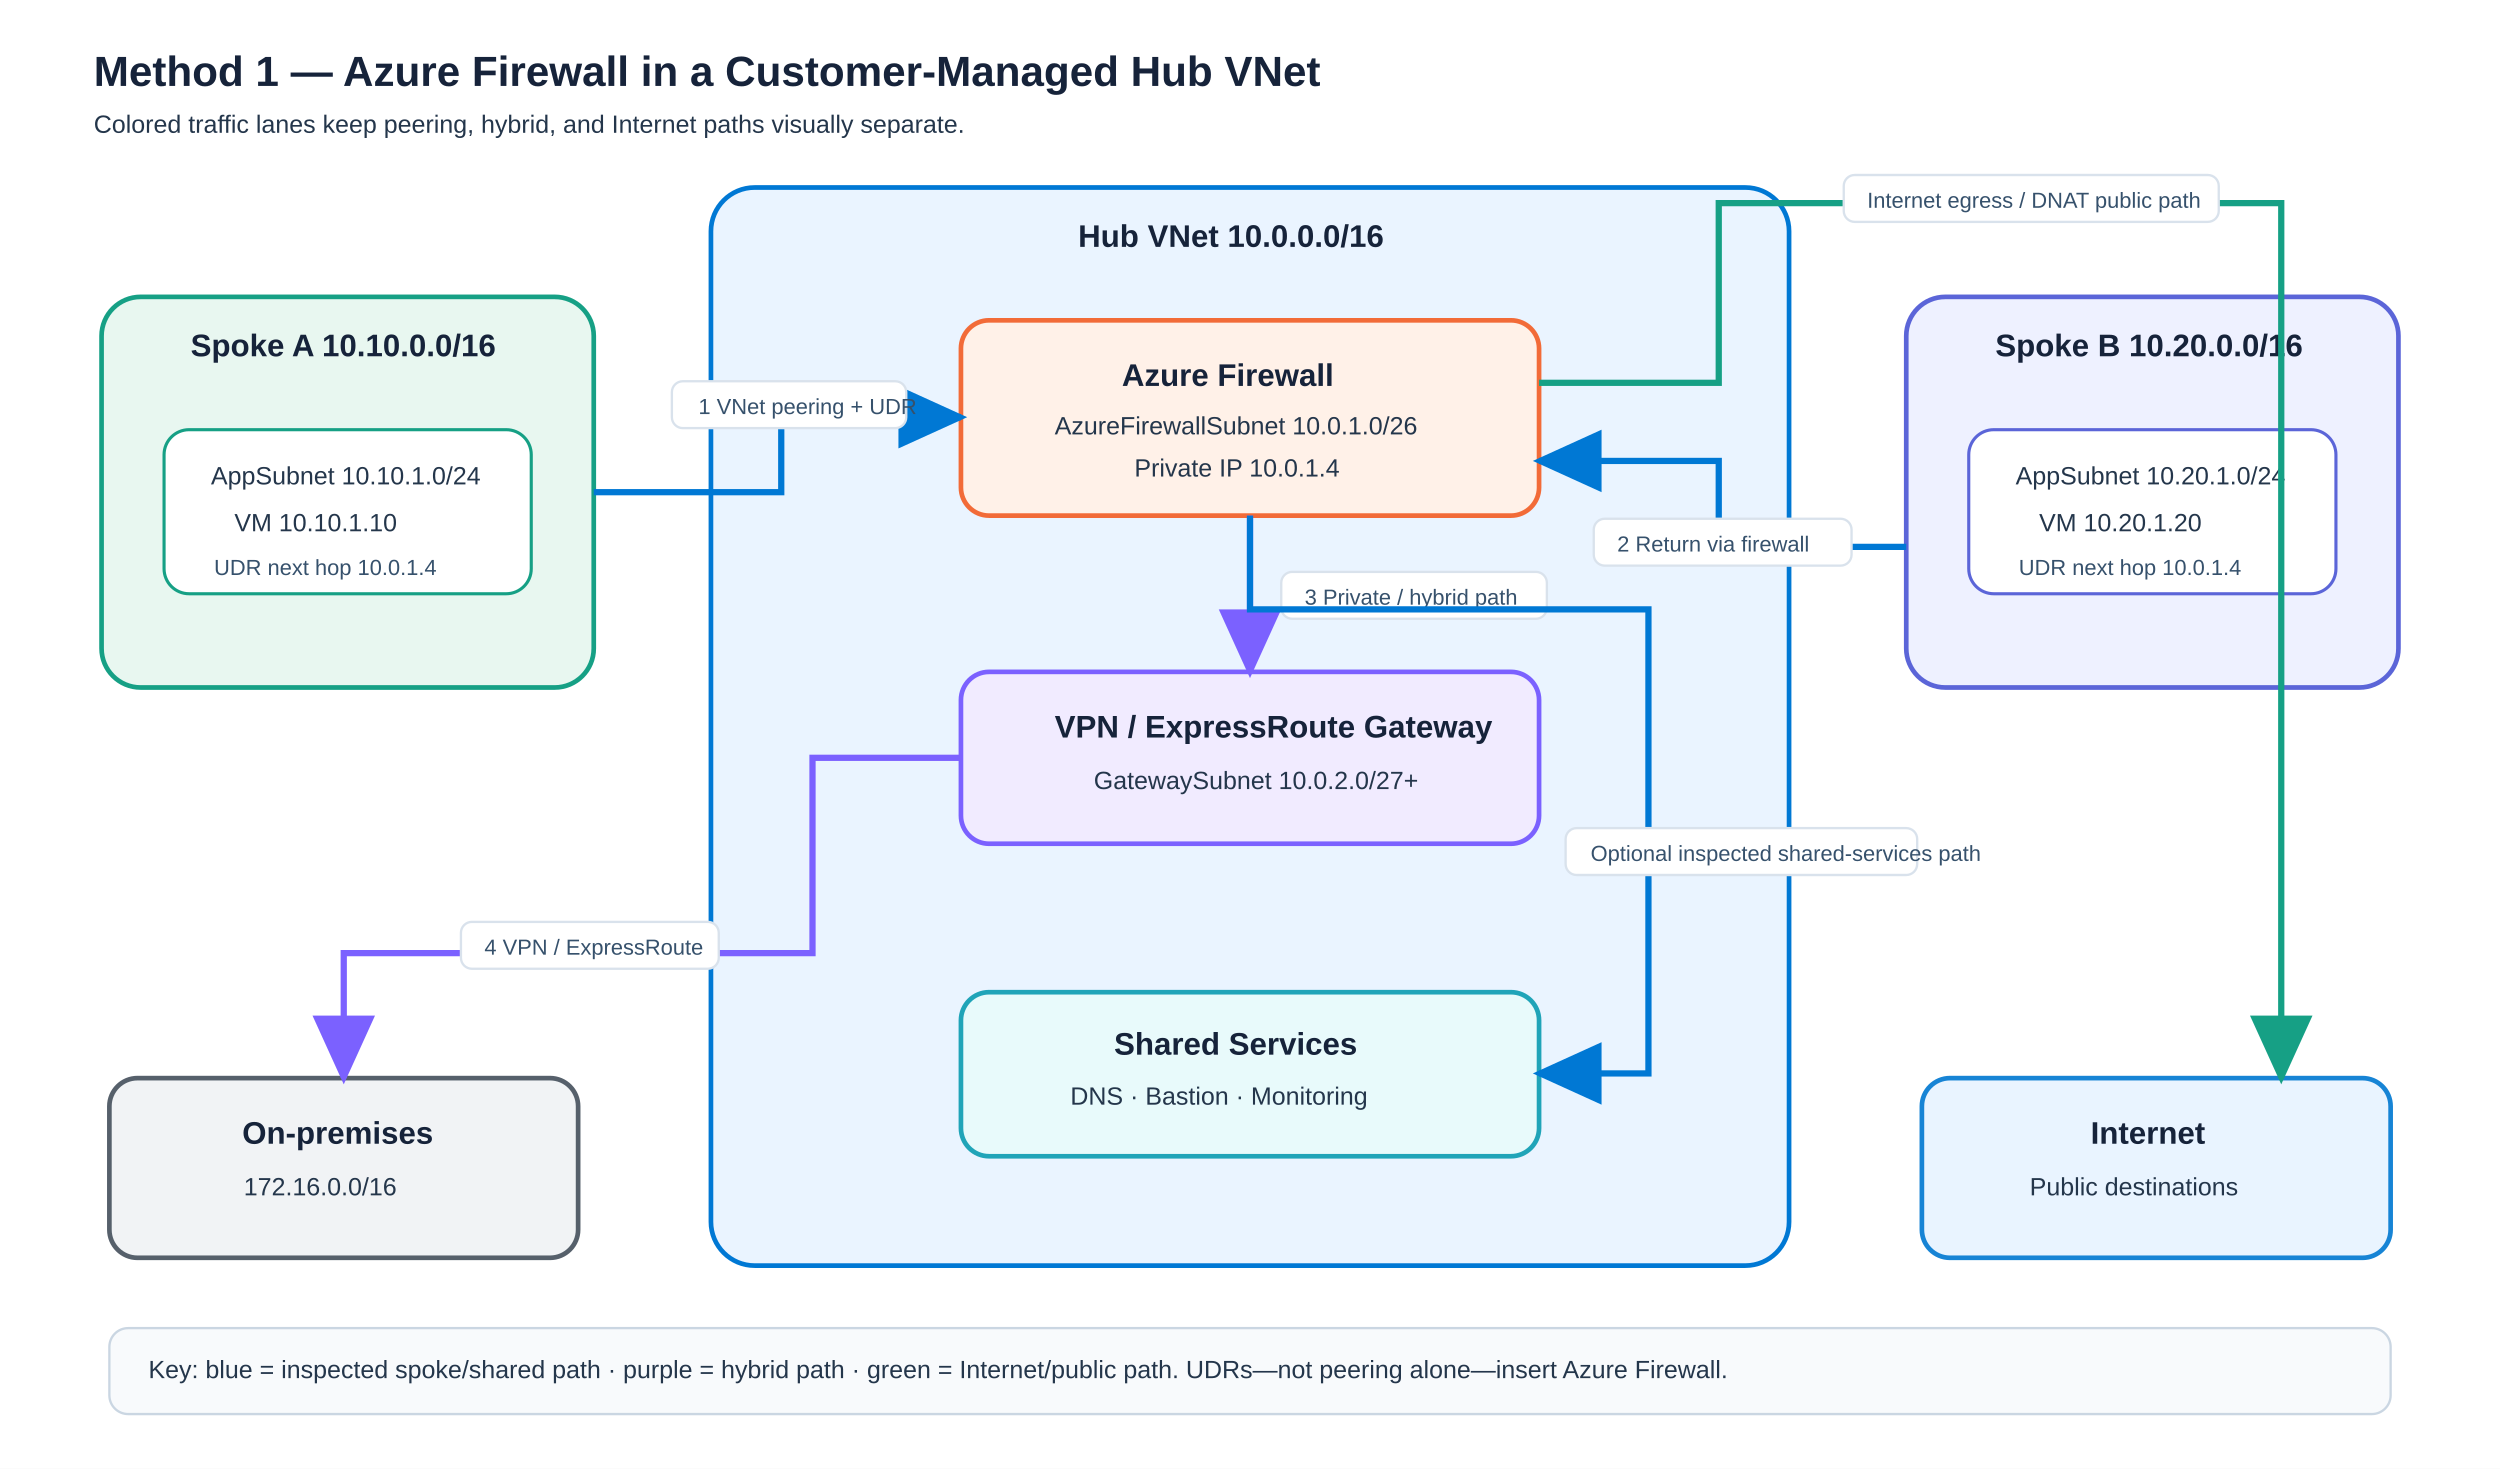
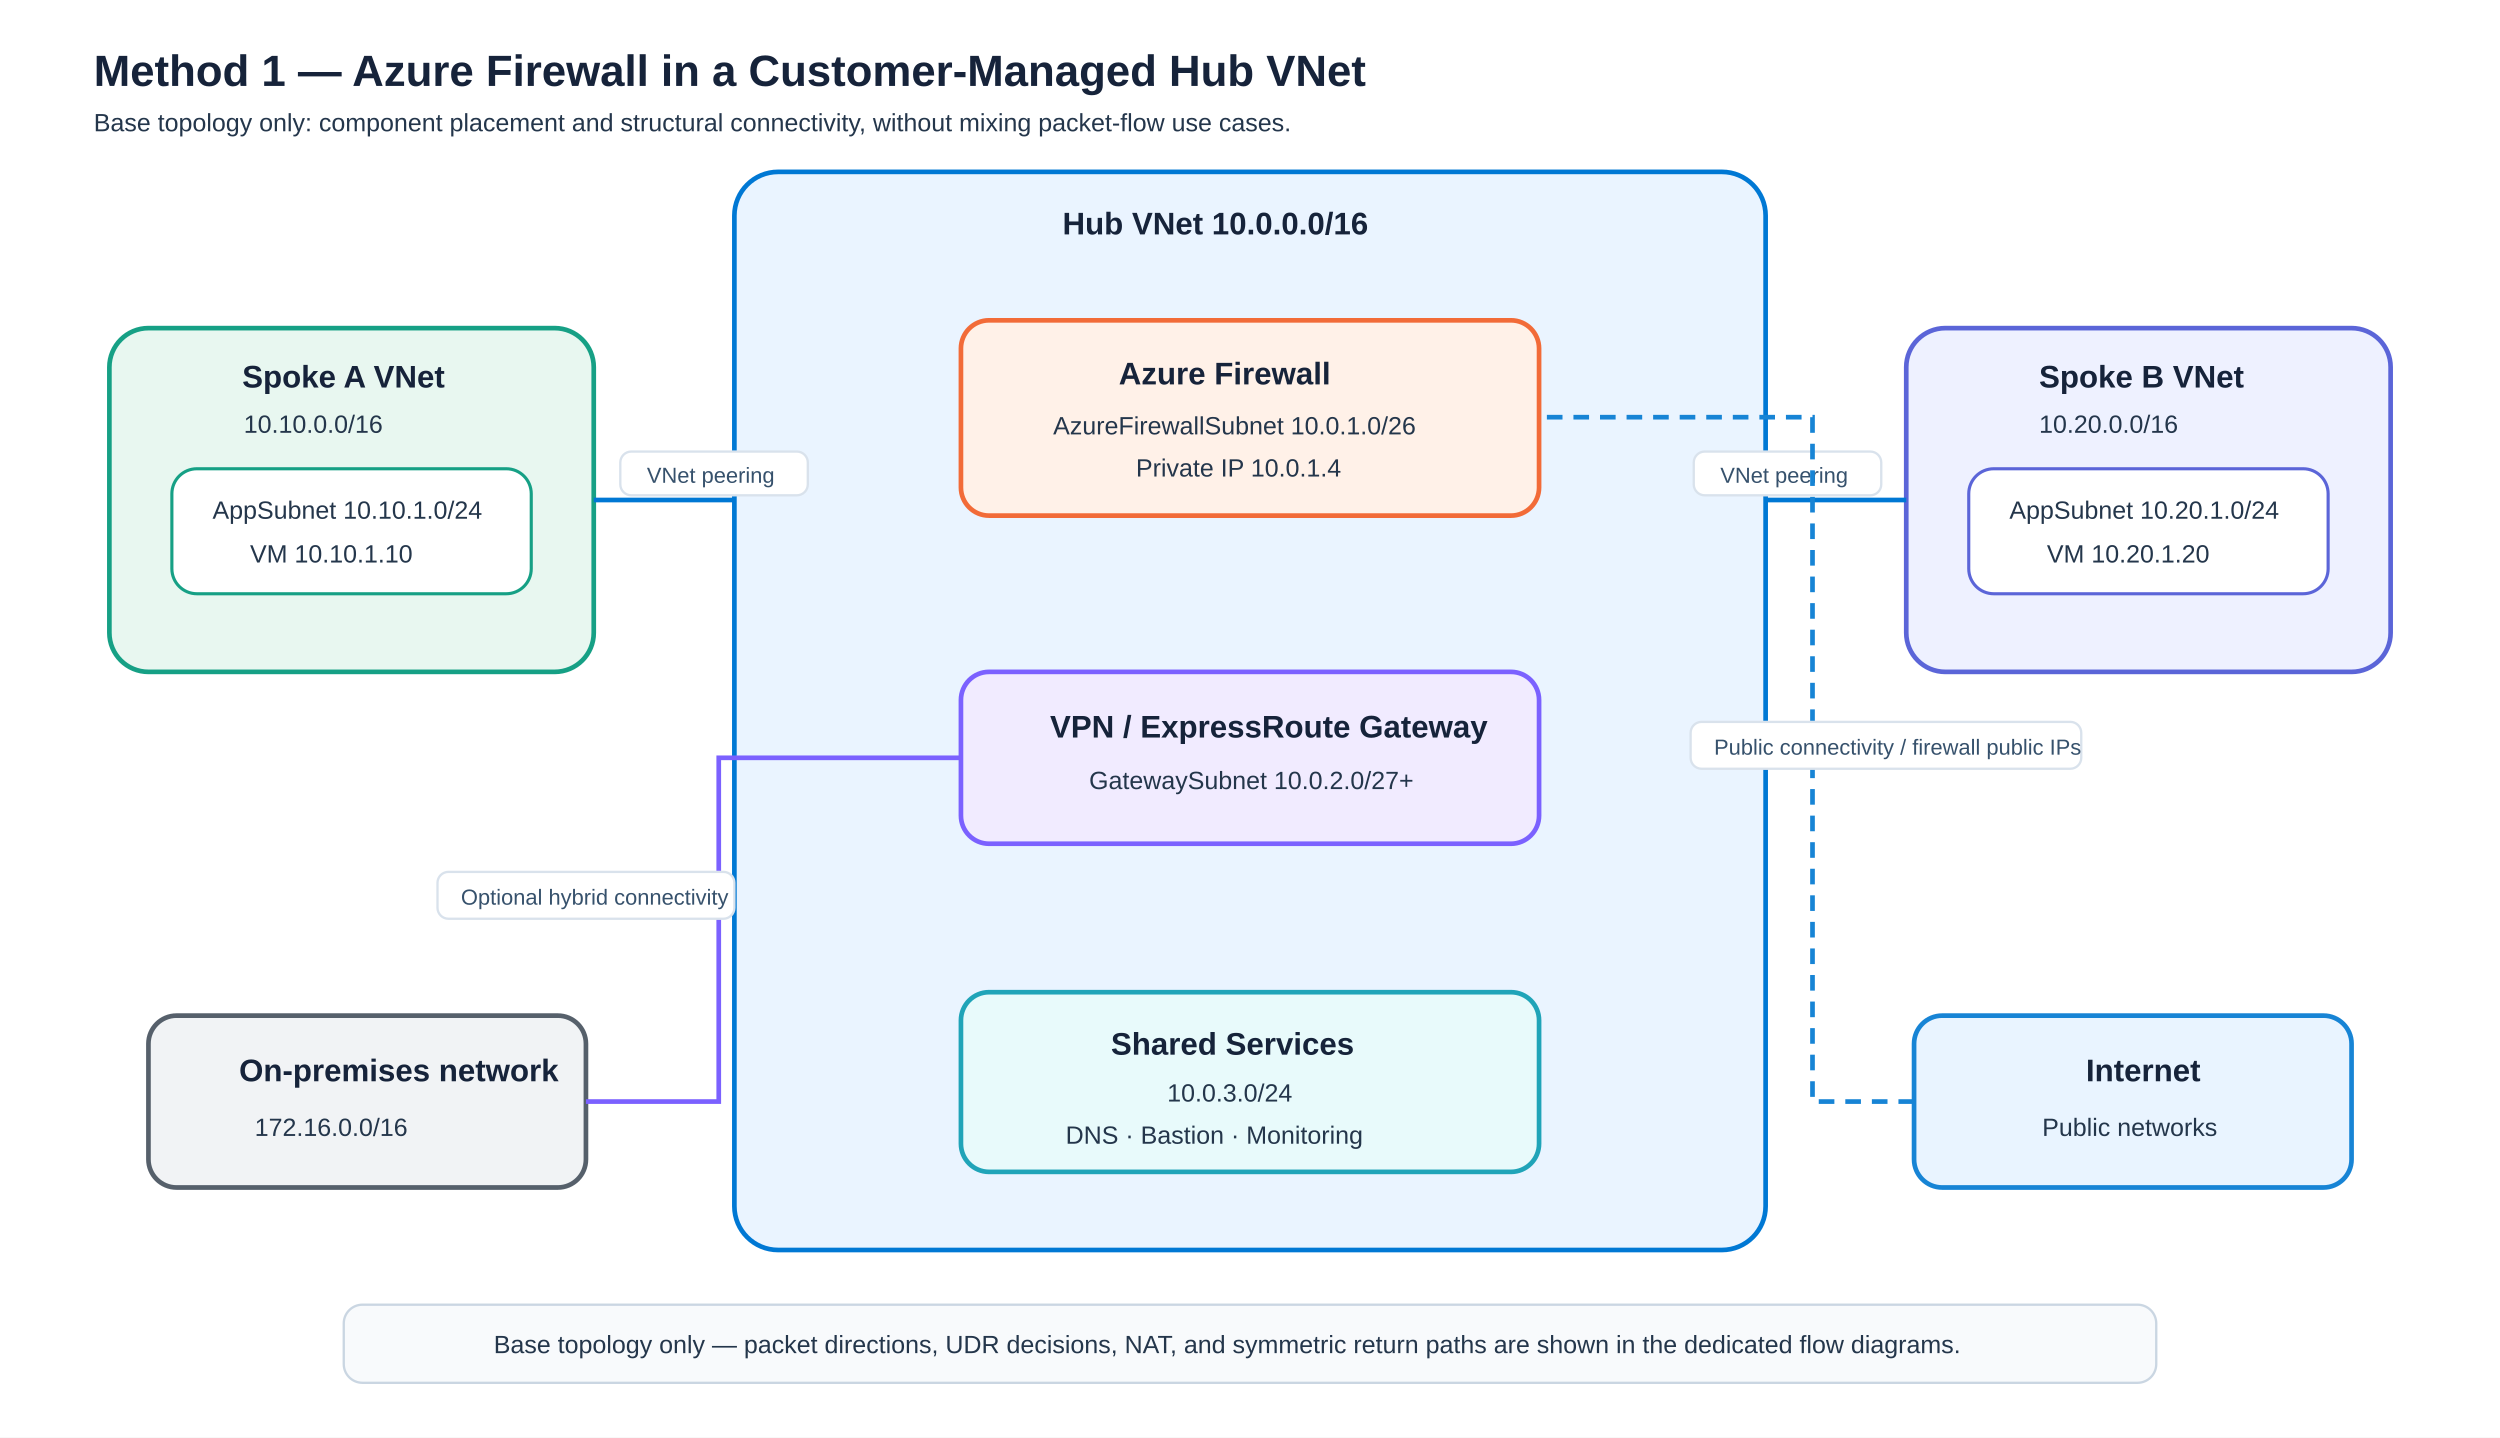
- <svg xmlns="http://www.w3.org/2000/svg" width="1600" height="940" viewBox="0 0 1600 940">
+ <svg xmlns="http://www.w3.org/2000/svg" width="1600" height="920" viewBox="0 0 1600 920">
  <defs>
-     <marker id="blue" markerWidth="12" markerHeight="12" refX="10" refY="5" orient="auto">
-       <path d="M0,0 L0,10 L11,5 z" fill="#0078D4" />
-     </marker>
-     <marker id="purple" markerWidth="12" markerHeight="12" refX="10" refY="5" orient="auto">
-       <path d="M0,0 L0,10 L11,5 z" fill="#7B61FF" />
-     </marker>
-     <marker id="green" markerWidth="12" markerHeight="12" refX="10" refY="5" orient="auto">
-       <path d="M0,0 L0,10 L11,5 z" fill="#16A085" />
-     </marker>
    <style>
-  .title{font:700 27px Arial,sans-serif;fill:#16233A}.h{font:700 20px Arial,sans-serif;fill:#16233A}.s{font:16px Arial,sans-serif;fill:#24364B}.tiny{font:14px Arial,sans-serif;fill:#36516C}
-  .hub{fill:#EAF4FF;stroke:#0078D4;stroke-width:3}.spokeA{fill:#E8F7F0;stroke:#16A085;stroke-width:3}.spokeB{fill:#EEF1FF;stroke:#5B65D8;stroke-width:3}
-  .fw{fill:#FFF1E8;stroke:#F26B38;stroke-width:3}.gw{fill:#F1EBFF;stroke:#7B61FF;stroke-width:3}.shared{fill:#E8FAFB;stroke:#20A4B8;stroke-width:3}.onprem{fill:#F1F3F5;stroke:#56606B;stroke-width:3}.internet{fill:#E9F4FF;stroke:#1784D5;stroke-width:3}
-  .flow{fill:none;stroke:#0078D4;stroke-width:4;marker-end:url(#blue)}.hybrid{fill:none;stroke:#7B61FF;stroke-width:4;marker-end:url(#purple)}.public{fill:none;stroke:#16A085;stroke-width:4;marker-end:url(#green)}
-  .label{fill:#fff;stroke:#D9E2EC;stroke-width:1.5;rx:7}
-  </style>
+ .title{font:700 28px Arial,sans-serif;fill:#16233A}.h{font:700 20px Arial,sans-serif;fill:#16233A}.s{font:16px Arial,sans-serif;fill:#24364B}.tiny{font:14px Arial,sans-serif;fill:#36516C}
+ .hub{fill:#EAF4FF;stroke:#0078D4;stroke-width:3}.spokeA{fill:#E8F7F0;stroke:#16A085;stroke-width:3}.spokeB{fill:#EEF1FF;stroke:#5B65D8;stroke-width:3}.fw{fill:#FFF1E8;stroke:#F26B38;stroke-width:3}.gw{fill:#F1EBFF;stroke:#7B61FF;stroke-width:3}.shared{fill:#E8FAFB;stroke:#20A4B8;stroke-width:3}.onprem{fill:#F1F3F5;stroke:#56606B;stroke-width:3}.internet{fill:#E9F4FF;stroke:#1784D5;stroke-width:3}.peer{fill:none;stroke:#0078D4;stroke-width:3}.hybrid{fill:none;stroke:#7B61FF;stroke-width:3}.public{fill:none;stroke:#1784D5;stroke-width:3;stroke-dasharray:10 7}.label{fill:#fff;stroke:#D9E2EC;stroke-width:1.5}.note{fill:#F8FAFC;stroke:#CAD6E2;stroke-width:1.5}
+ </style>
  </defs>
-   <rect width="1600" height="940" fill="#FFFFFF" />
+   <rect width="1600" height="920" fill="#FFFFFF" />
  <text x="60" y="55" class="title">Method 1 — Azure Firewall in a Customer-Managed Hub VNet</text>
-   <text x="60" y="85" class="s">Colored traffic lanes keep peering, hybrid, and Internet paths visually separate.</text>
-   <rect x="455" y="120" width="690" height="690" rx="28" class="hub" />
-   <text x="690" y="158" class="h">Hub VNet 10.0.0.0/16</text>
+   <text x="60" y="84" class="s">Base topology only: component placement and structural connectivity, without mixing packet-flow use cases.</text>
+   <rect x="470" y="110" width="660" height="690" rx="28" class="hub" />
+   <text x="680" y="150" class="h">Hub VNet 10.0.0.0/16</text>
  <rect x="615" y="205" width="370" height="125" rx="18" class="fw" />
-   <text x="718" y="247" class="h">Azure Firewall</text>
-   <text x="675" y="278" class="s">AzureFirewallSubnet 10.0.1.0/26</text>
-   <text x="726" y="305" class="s">Private IP 10.0.1.4</text>
+   <text x="716" y="246" class="h">Azure Firewall</text>
+   <text x="674" y="278" class="s">AzureFirewallSubnet 10.0.1.0/26</text>
+   <text x="727" y="305" class="s">Private IP 10.0.1.4</text>
  <rect x="615" y="430" width="370" height="110" rx="18" class="gw" />
-   <text x="675" y="472" class="h">VPN / ExpressRoute Gateway</text>
-   <text x="700" y="505" class="s">GatewaySubnet 10.0.2.0/27+</text>
-   <rect x="615" y="635" width="370" height="105" rx="18" class="shared" />
-   <text x="713" y="675" class="h">Shared Services</text>
-   <text x="685" y="707" class="s">DNS · Bastion · Monitoring</text>
-   <rect x="65" y="190" width="315" height="250" rx="25" class="spokeA" />
-   <text x="122" y="228" class="h">Spoke A 10.10.0.0/16</text>
-   <rect x="105" y="275" width="235" height="105" rx="16" fill="#FFFFFF" stroke="#16A085" stroke-width="2" />
-   <text x="135" y="310" class="s">AppSubnet 10.10.1.0/24</text>
-   <text x="150" y="340" class="s">VM 10.10.1.10</text>
-   <text x="137" y="368" class="tiny">UDR next hop 10.0.1.4</text>
-   <rect x="1220" y="190" width="315" height="250" rx="25" class="spokeB" />
-   <text x="1277" y="228" class="h">Spoke B 10.20.0.0/16</text>
-   <rect x="1260" y="275" width="235" height="105" rx="16" fill="#FFFFFF" stroke="#5B65D8" stroke-width="2" />
-   <text x="1290" y="310" class="s">AppSubnet 10.20.1.0/24</text>
-   <text x="1305" y="340" class="s">VM 10.20.1.20</text>
-   <text x="1292" y="368" class="tiny">UDR next hop 10.0.1.4</text>
-   <rect x="70" y="690" width="300" height="115" rx="18" class="onprem" />
-   <text x="155" y="732" class="h">On-premises</text>
-   <text x="156" y="765" class="s">172.16.0.0/16</text>
-   <rect x="1230" y="690" width="300" height="115" rx="18" class="internet" />
-   <text x="1338" y="732" class="h">Internet</text>
-   <text x="1299" y="765" class="s">Public destinations</text>
-   <path d="M380 315 H500 V267 H615" class="flow" />
-   <rect x="430" y="244" width="150" height="30" class="label" />
-   <text x="447" y="265" class="tiny">1  VNet peering + UDR</text>
-   <path d="M1220 350 H1100 V295 H985" class="flow" />
-   <rect x="1020" y="332" width="165" height="30" class="label" />
-   <text x="1035" y="353" class="tiny">2  Return via firewall</text>
-   <path d="M800 330 V430" class="hybrid" />
-   <rect x="820" y="366" width="170" height="30" class="label" />
-   <text x="835" y="387" class="tiny">3  Private / hybrid path</text>
-   <path d="M615 485 H520 V610 H220 V690" class="hybrid" />
-   <rect x="295" y="590" width="165" height="30" class="label" />
-   <text x="310" y="611" class="tiny">4  VPN / ExpressRoute</text>
-   <path d="M985 245 H1100 V130 H1460 V690" class="public" />
-   <rect x="1180" y="112" width="240" height="30" class="label" />
-   <text x="1195" y="133" class="tiny">Internet egress / DNAT public path</text>
-   <path d="M800 330 V390 H1055 V687 H985" class="flow" />
-   <rect x="1002" y="530" width="225" height="30" class="label" />
-   <text x="1018" y="551" class="tiny">Optional inspected shared-services path</text>
-   <rect x="70" y="850" width="1460" height="55" rx="12" fill="#F8FAFC" stroke="#CAD6E2" stroke-width="1.5" />
-   <text x="95" y="882" class="s">Key: blue = inspected spoke/shared path · purple = hybrid path · green = Internet/public path. UDRs—not peering alone—insert Azure Firewall.</text>
+   <text x="672" y="472" class="h">VPN / ExpressRoute Gateway</text>
+   <text x="697" y="505" class="s">GatewaySubnet 10.0.2.0/27+</text>
+   <rect x="615" y="635" width="370" height="115" rx="18" class="shared" />
+   <text x="711" y="675" class="h">Shared Services</text>
+   <text x="747" y="705" class="s">10.0.3.0/24</text>
+   <text x="682" y="732" class="s">DNS · Bastion · Monitoring</text>
+   <rect x="70" y="210" width="310" height="220" rx="25" class="spokeA" />
+   <text x="155" y="248" class="h">Spoke A VNet</text>
+   <text x="156" y="277" class="s">10.10.0.0/16</text>
+   <rect x="110" y="300" width="230" height="80" rx="16" fill="#FFFFFF" stroke="#16A085" stroke-width="2" />
+   <text x="136" y="332" class="s">AppSubnet 10.10.1.0/24</text>
+   <text x="160" y="360" class="s">VM 10.10.1.10</text>
+   <rect x="1220" y="210" width="310" height="220" rx="25" class="spokeB" />
+   <text x="1305" y="248" class="h">Spoke B VNet</text>
+   <text x="1305" y="277" class="s">10.20.0.0/16</text>
+   <rect x="1260" y="300" width="230" height="80" rx="16" fill="#FFFFFF" stroke="#5B65D8" stroke-width="2" />
+   <text x="1286" y="332" class="s">AppSubnet 10.20.1.0/24</text>
+   <text x="1310" y="360" class="s">VM 10.20.1.20</text>
+   <rect x="95" y="650" width="280" height="110" rx="18" class="onprem" />
+   <text x="153" y="692" class="h">On-premises network</text>
+   <text x="163" y="727" class="s">172.16.0.0/16</text>
+   <rect x="1225" y="650" width="280" height="110" rx="18" class="internet" />
+   <text x="1335" y="692" class="h">Internet</text>
+   <text x="1307" y="727" class="s">Public networks</text>
+   <path d="M380 320 H430 H470" class="peer" />
+   <rect x="397" y="289" width="120" height="28" rx="7" class="label" />
+   <text x="414" y="309" class="tiny">VNet peering</text>
+   <path d="M1220 320 H1170 H1130" class="peer" />
+   <rect x="1084" y="289" width="120" height="28" rx="7" class="label" />
+   <text x="1101" y="309" class="tiny">VNet peering</text>
+   <path d="M375 705 H460 V485 H615" class="hybrid" />
+   <rect x="280" y="558" width="190" height="30" rx="7" class="label" />
+   <text x="295" y="579" class="tiny">Optional hybrid connectivity</text>
+   <path d="M1225 705 H1160 V267 H985" class="public" />
+   <rect x="1082" y="462" width="250" height="30" rx="7" class="label" />
+   <text x="1097" y="483" class="tiny">Public connectivity / firewall public IPs</text>
+   <rect x="220" y="835" width="1160" height="50" rx="12" class="note" />
+   <text x="316" y="866" class="s">Base topology only — packet directions, UDR decisions, NAT, and symmetric return paths are shown in the dedicated flow diagrams.</text>
</svg>
